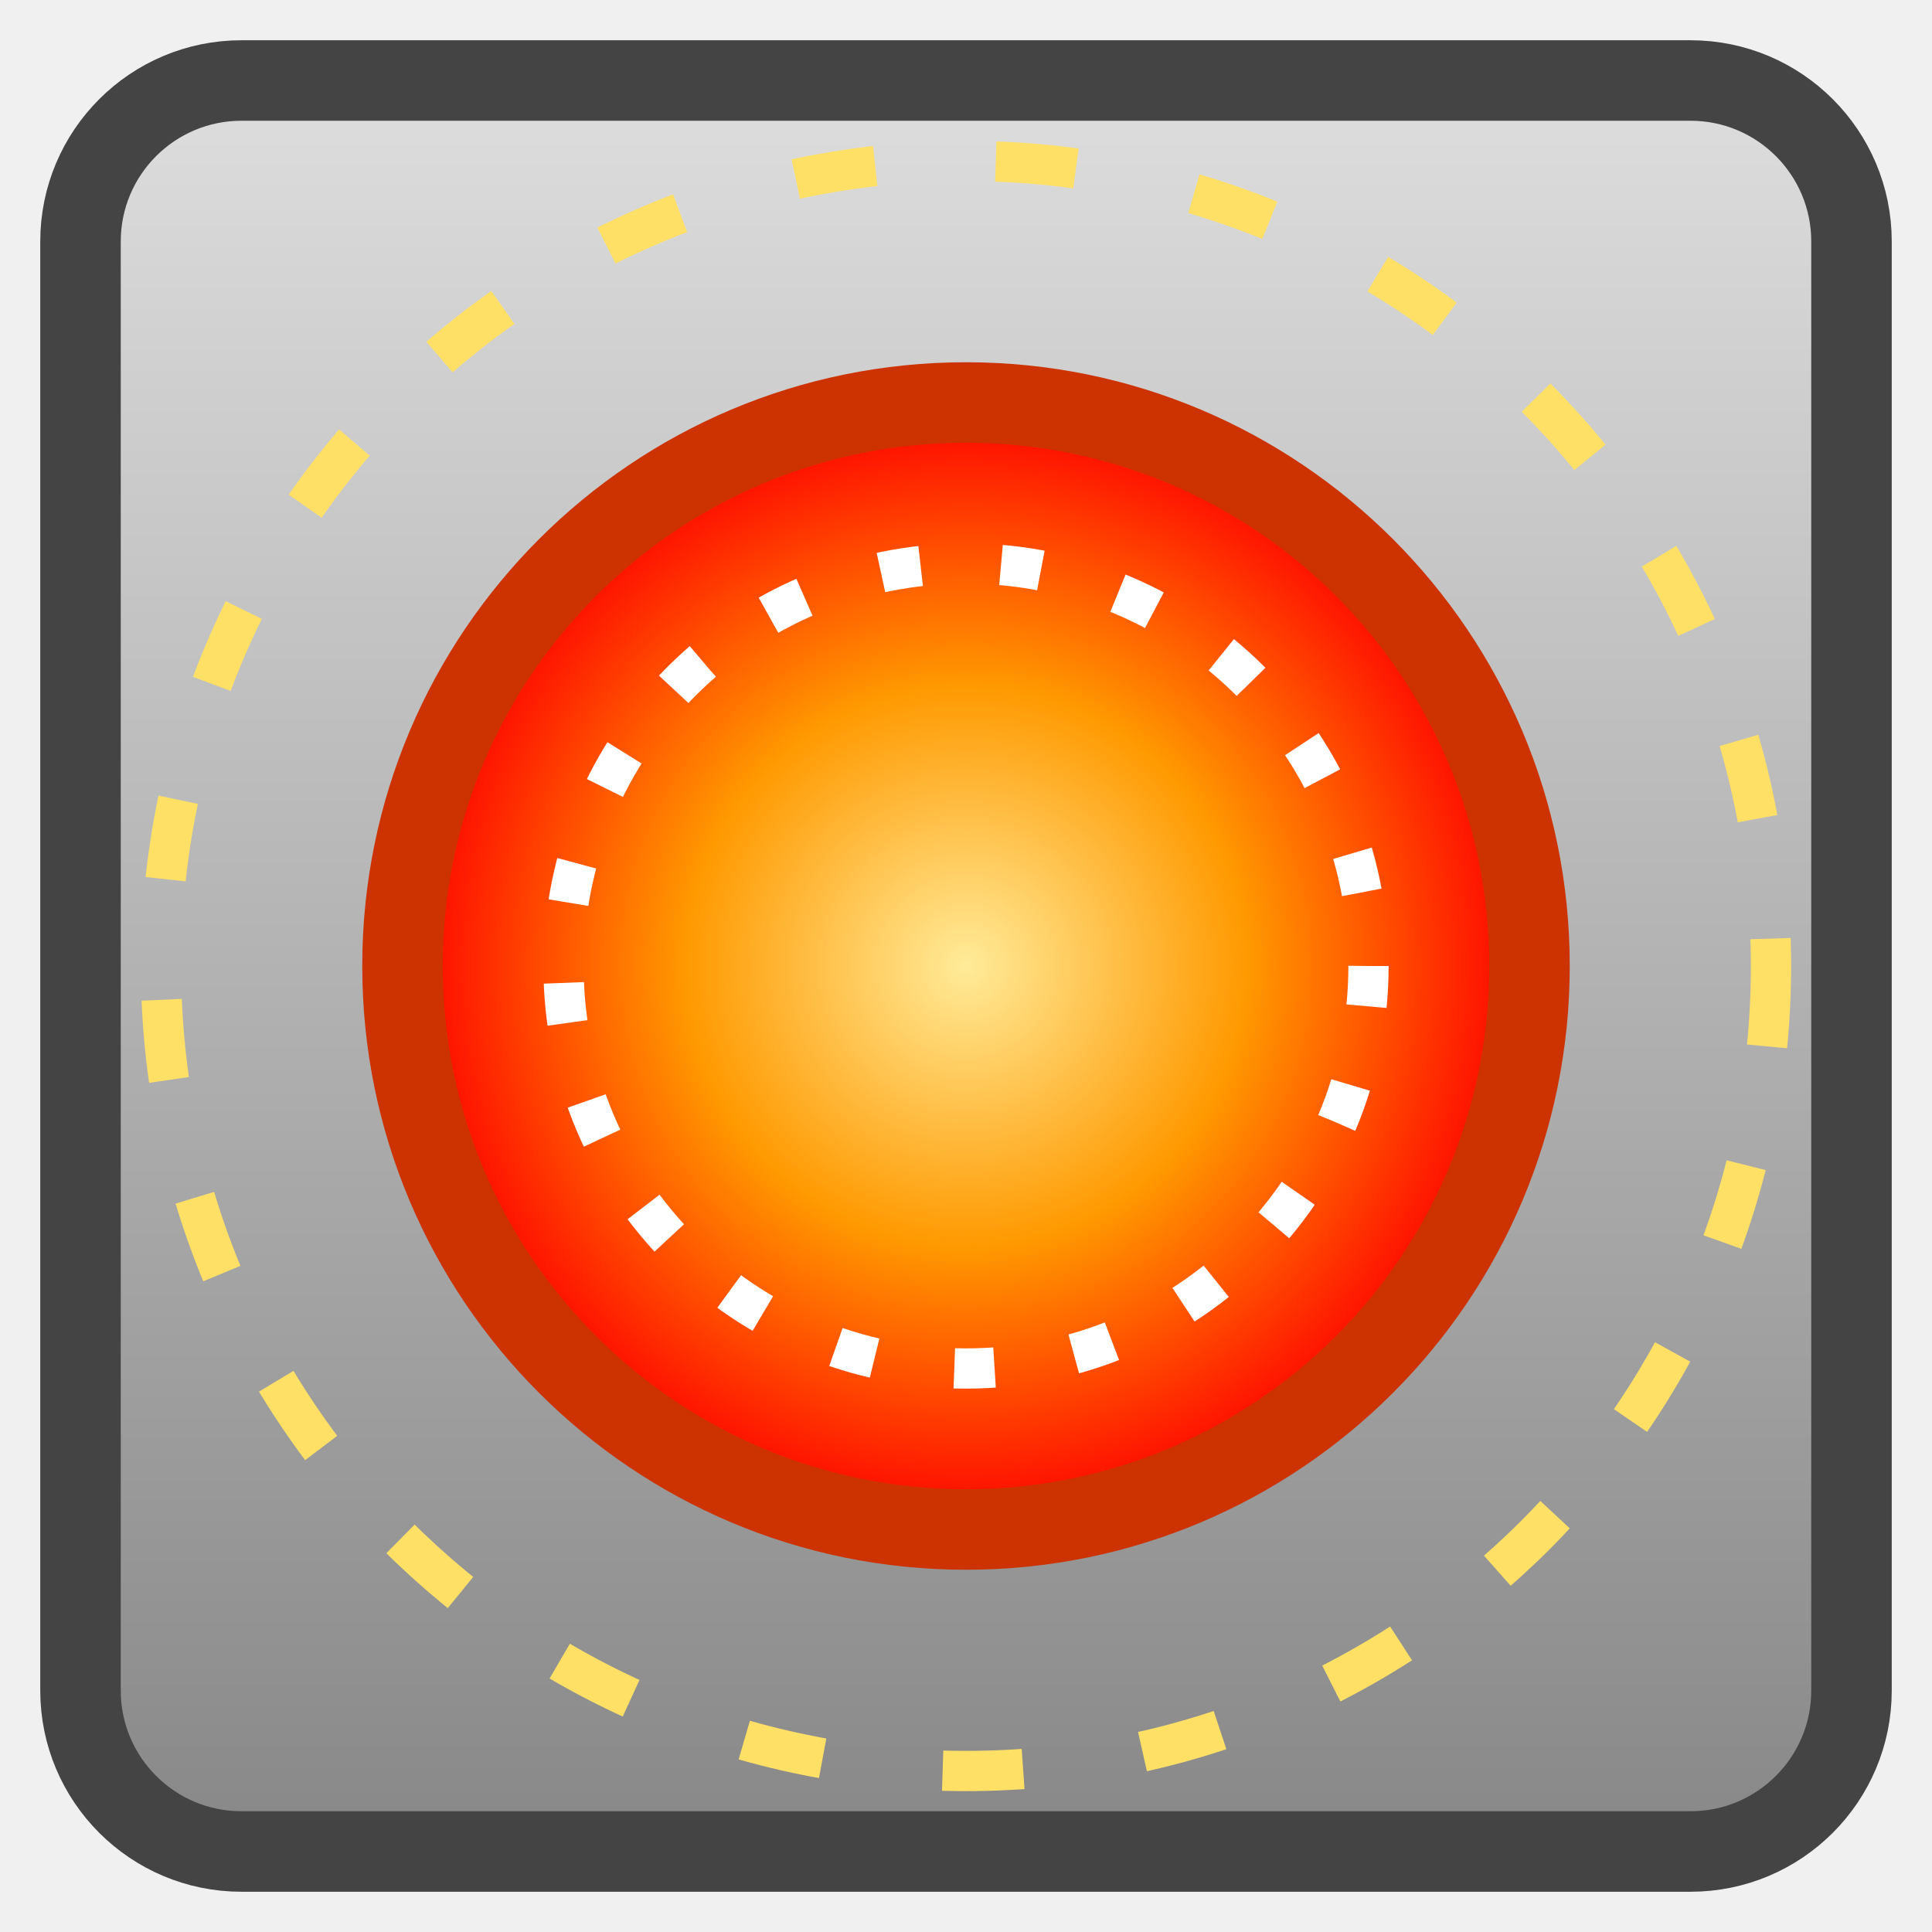
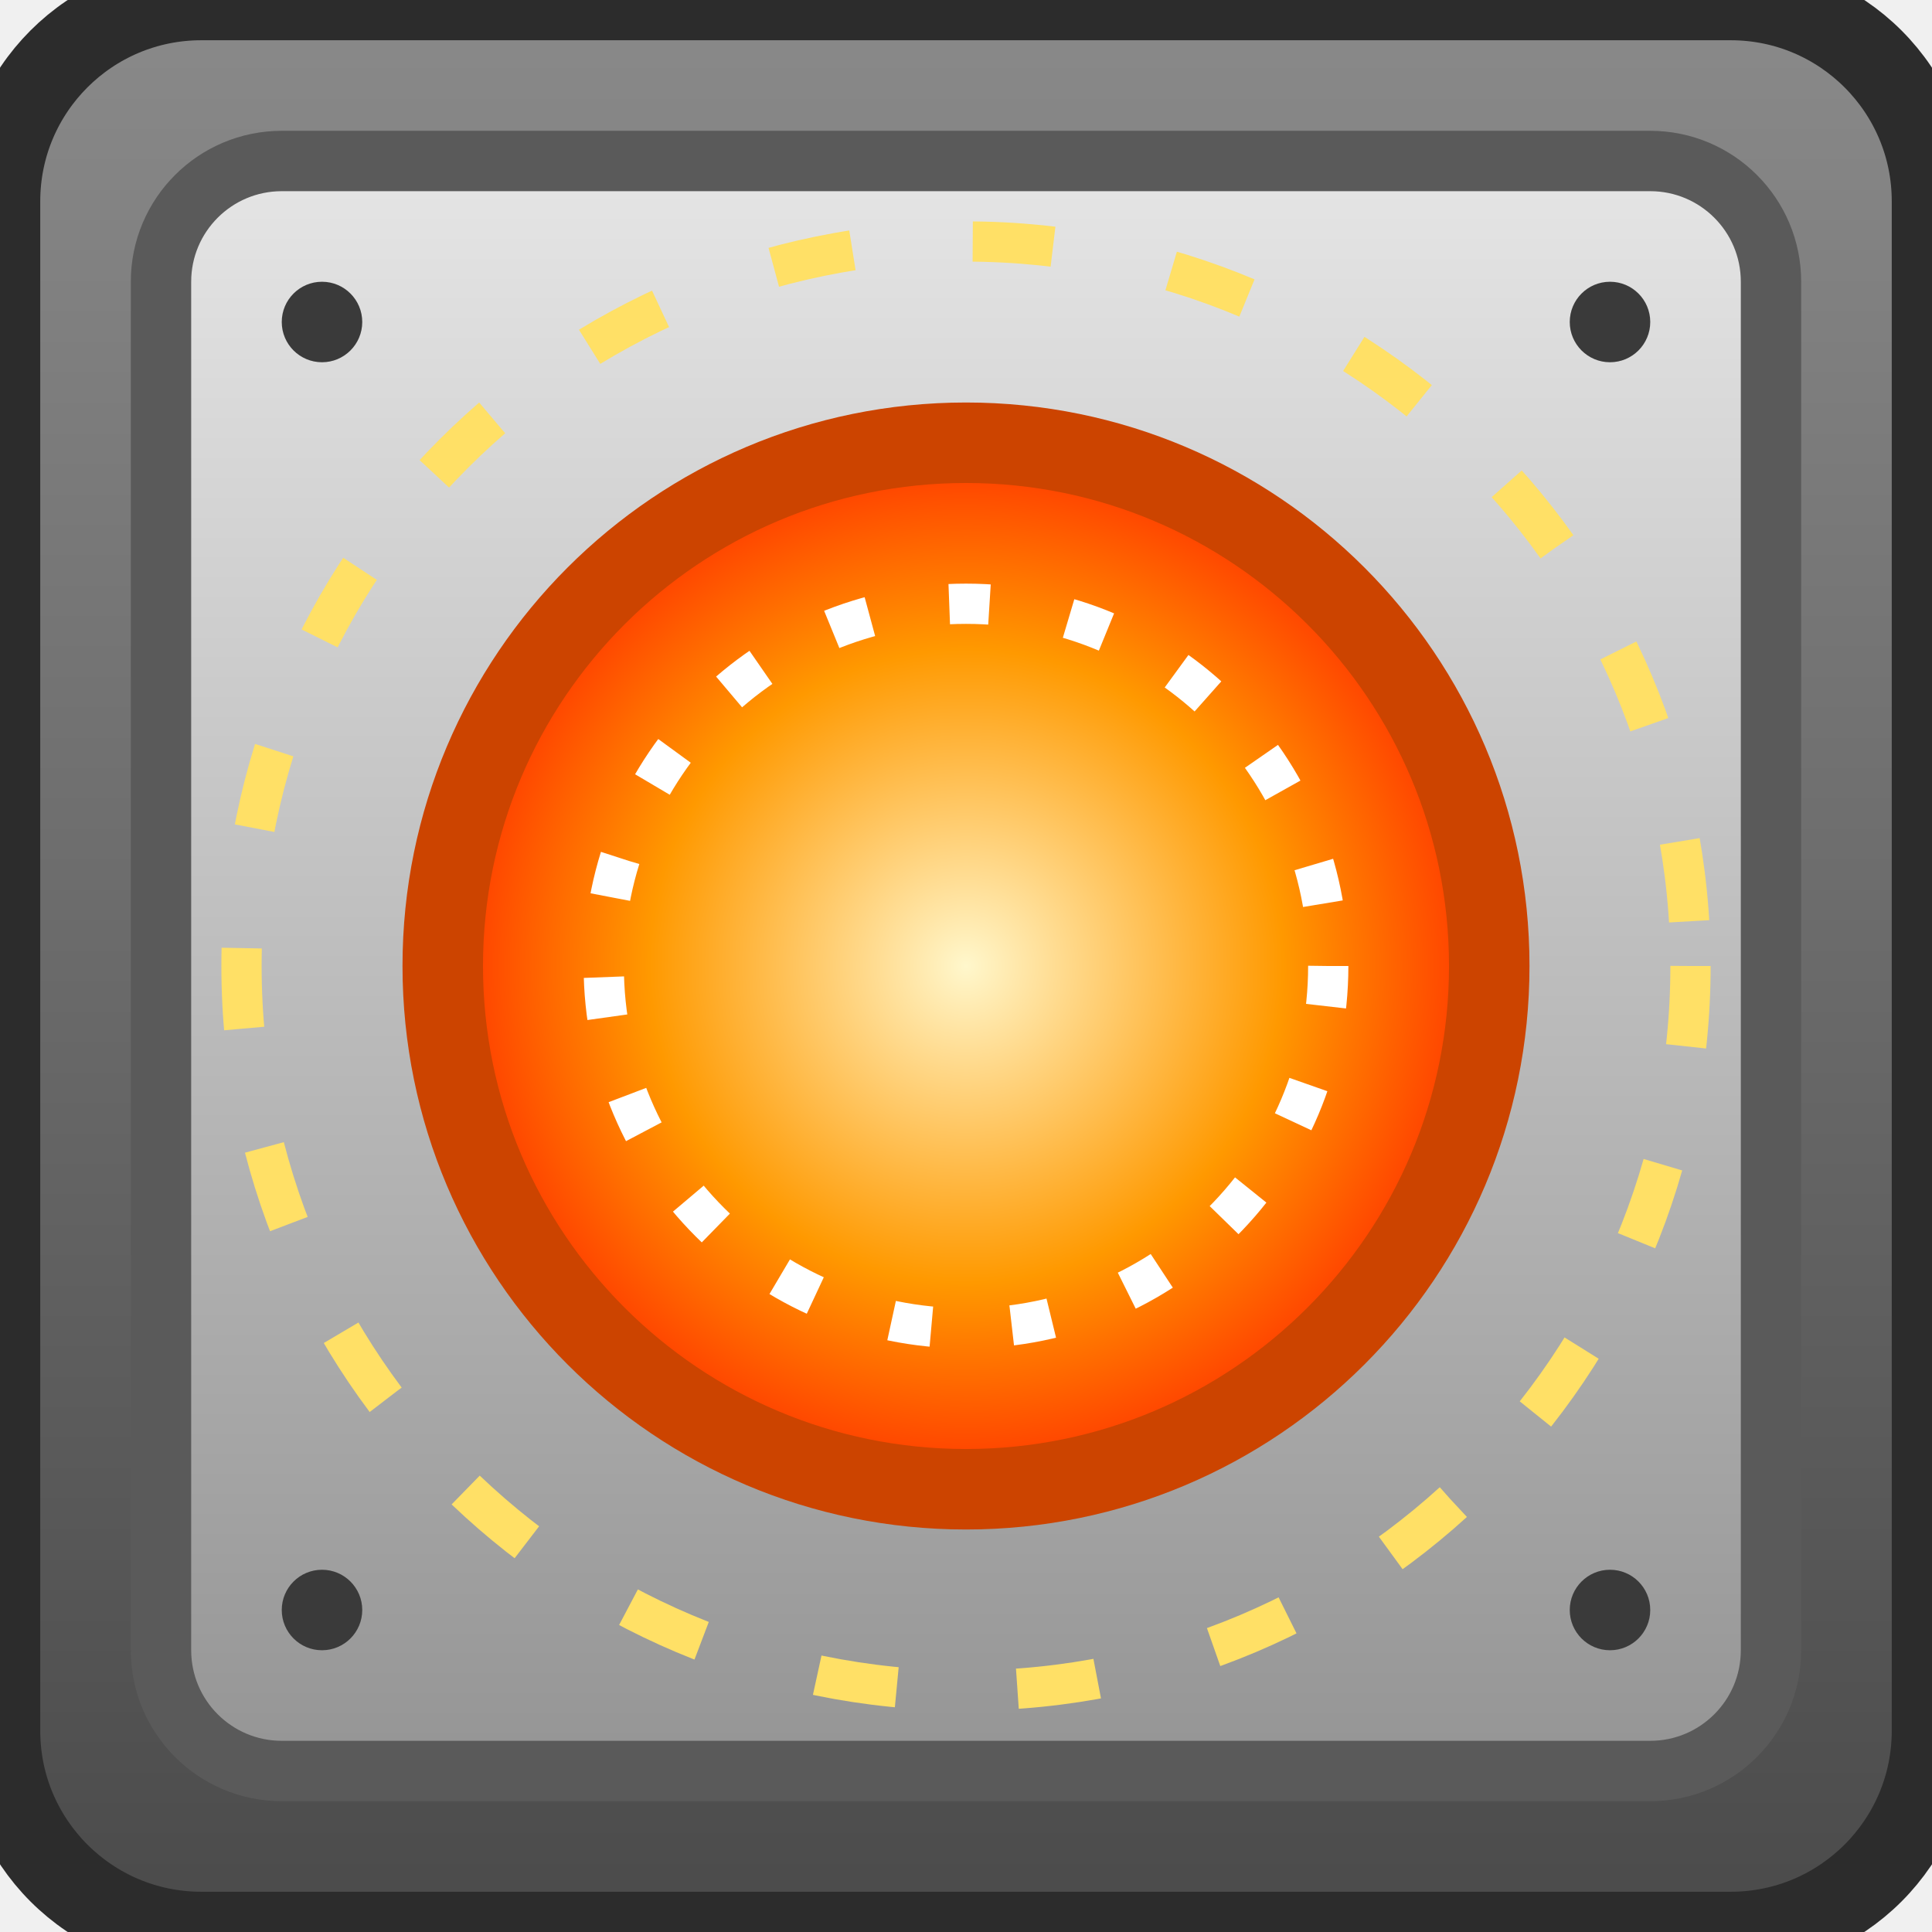
<svg xmlns="http://www.w3.org/2000/svg" width="96" height="96" viewBox="0 0 96 96">
  <defs>
+     <linearGradient id="ironWall" x1="0" y1="0" x2="0" y2="1">
+       <stop offset="0%" stop-color="#8a8a8a" />
+       <stop offset="100%" stop-color="#4a4a4a" />
+     </linearGradient>
+     <linearGradient id="innerPanel" x1="0" y1="0" x2="0" y2="1">
+       <stop offset="0%" stop-color="#e6e6e6" />
+       <stop offset="100%" stop-color="#949494" />
+     </linearGradient>
    <radialGradient id="coreGlow" cx="0.5" cy="0.5" r="0.5">
-       <stop offset="0%" stop-color="#ffeb99" />
-       <stop offset="50%" stop-color="#ff9900" />
-       <stop offset="100%" stop-color="#ff0000" />
+       <stop offset="0%" stop-color="#fff7cc" />
+       <stop offset="60%" stop-color="#ff9900" />
+       <stop offset="100%" stop-color="#ff3300" />
    </radialGradient>
-     <linearGradient id="casing" x1="0" y1="0" x2="0" y2="1">
-       <stop offset="0%" stop-color="#dddddd" />
-       <stop offset="100%" stop-color="#888888" />
-     </linearGradient>
  </defs>
-   <rect x="4" y="4" width="88" height="88" rx="8" fill="url(#casing)" stroke="#444444" stroke-width="4" />
-   <circle cx="48" cy="48" r="28" fill="url(#coreGlow)" stroke="#cc3300" stroke-width="4" />
-   <circle cx="48" cy="48" r="40" fill="none" stroke="#ffe066" stroke-width="2" stroke-dasharray="4 6" />
-   <circle cx="48" cy="48" r="20" fill="none" stroke="#ffffff" stroke-width="2" stroke-dasharray="2 4" />
+   <rect width="96" height="96" rx="10" fill="url(#ironWall)" stroke="#2c2c2c" stroke-width="4" />
+   <rect x="8" y="8" width="80" height="80" rx="6" fill="url(#innerPanel)" stroke="#5a5a5a" stroke-width="3" />
+   <g fill="#3a3a3a">
+     <circle cx="16" cy="16" r="2" />
+     <circle cx="80" cy="16" r="2" />
+     <circle cx="16" cy="80" r="2" />
+     <circle cx="80" cy="80" r="2" />
+   </g>
+   <circle cx="48" cy="48" r="26" fill="url(#coreGlow)" stroke="#cc4400" stroke-width="4" />
+   <circle cx="48" cy="48" r="36" fill="none" stroke="#ffe066" stroke-width="2" stroke-dasharray="4 6" />
+   <circle cx="48" cy="48" r="18" fill="none" stroke="#ffffff" stroke-width="2" stroke-dasharray="2 4" />
</svg>
